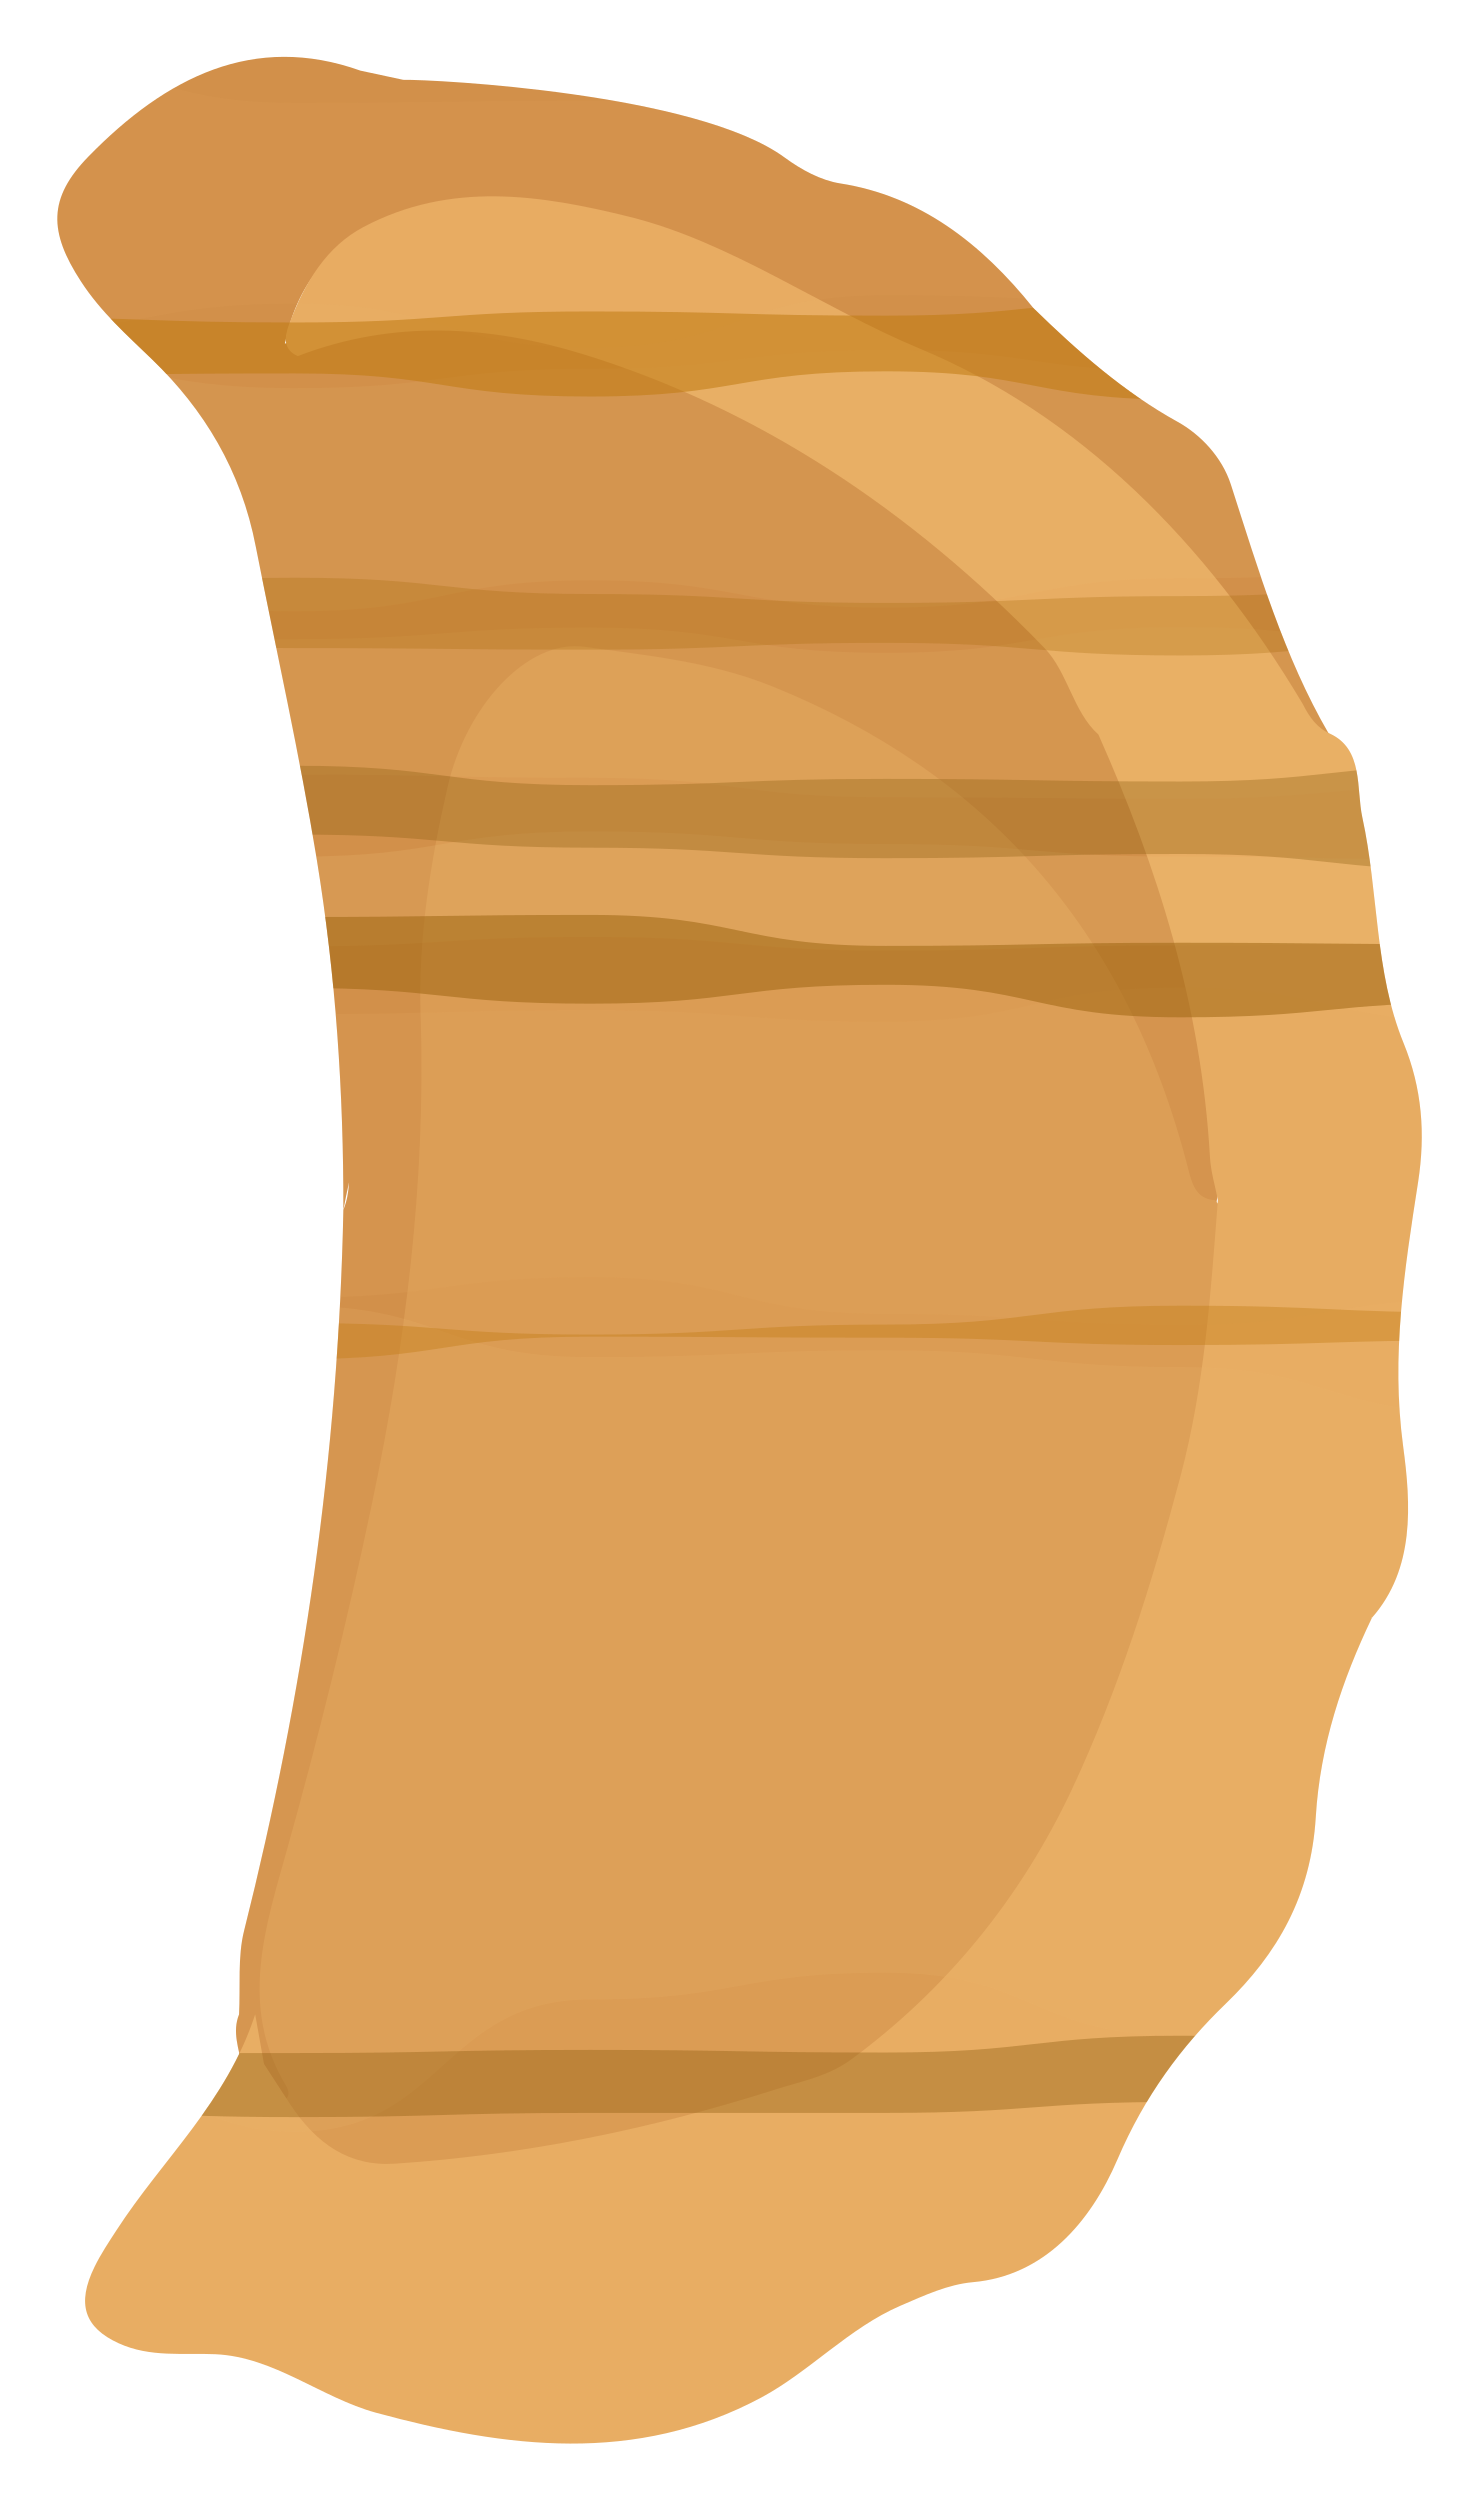
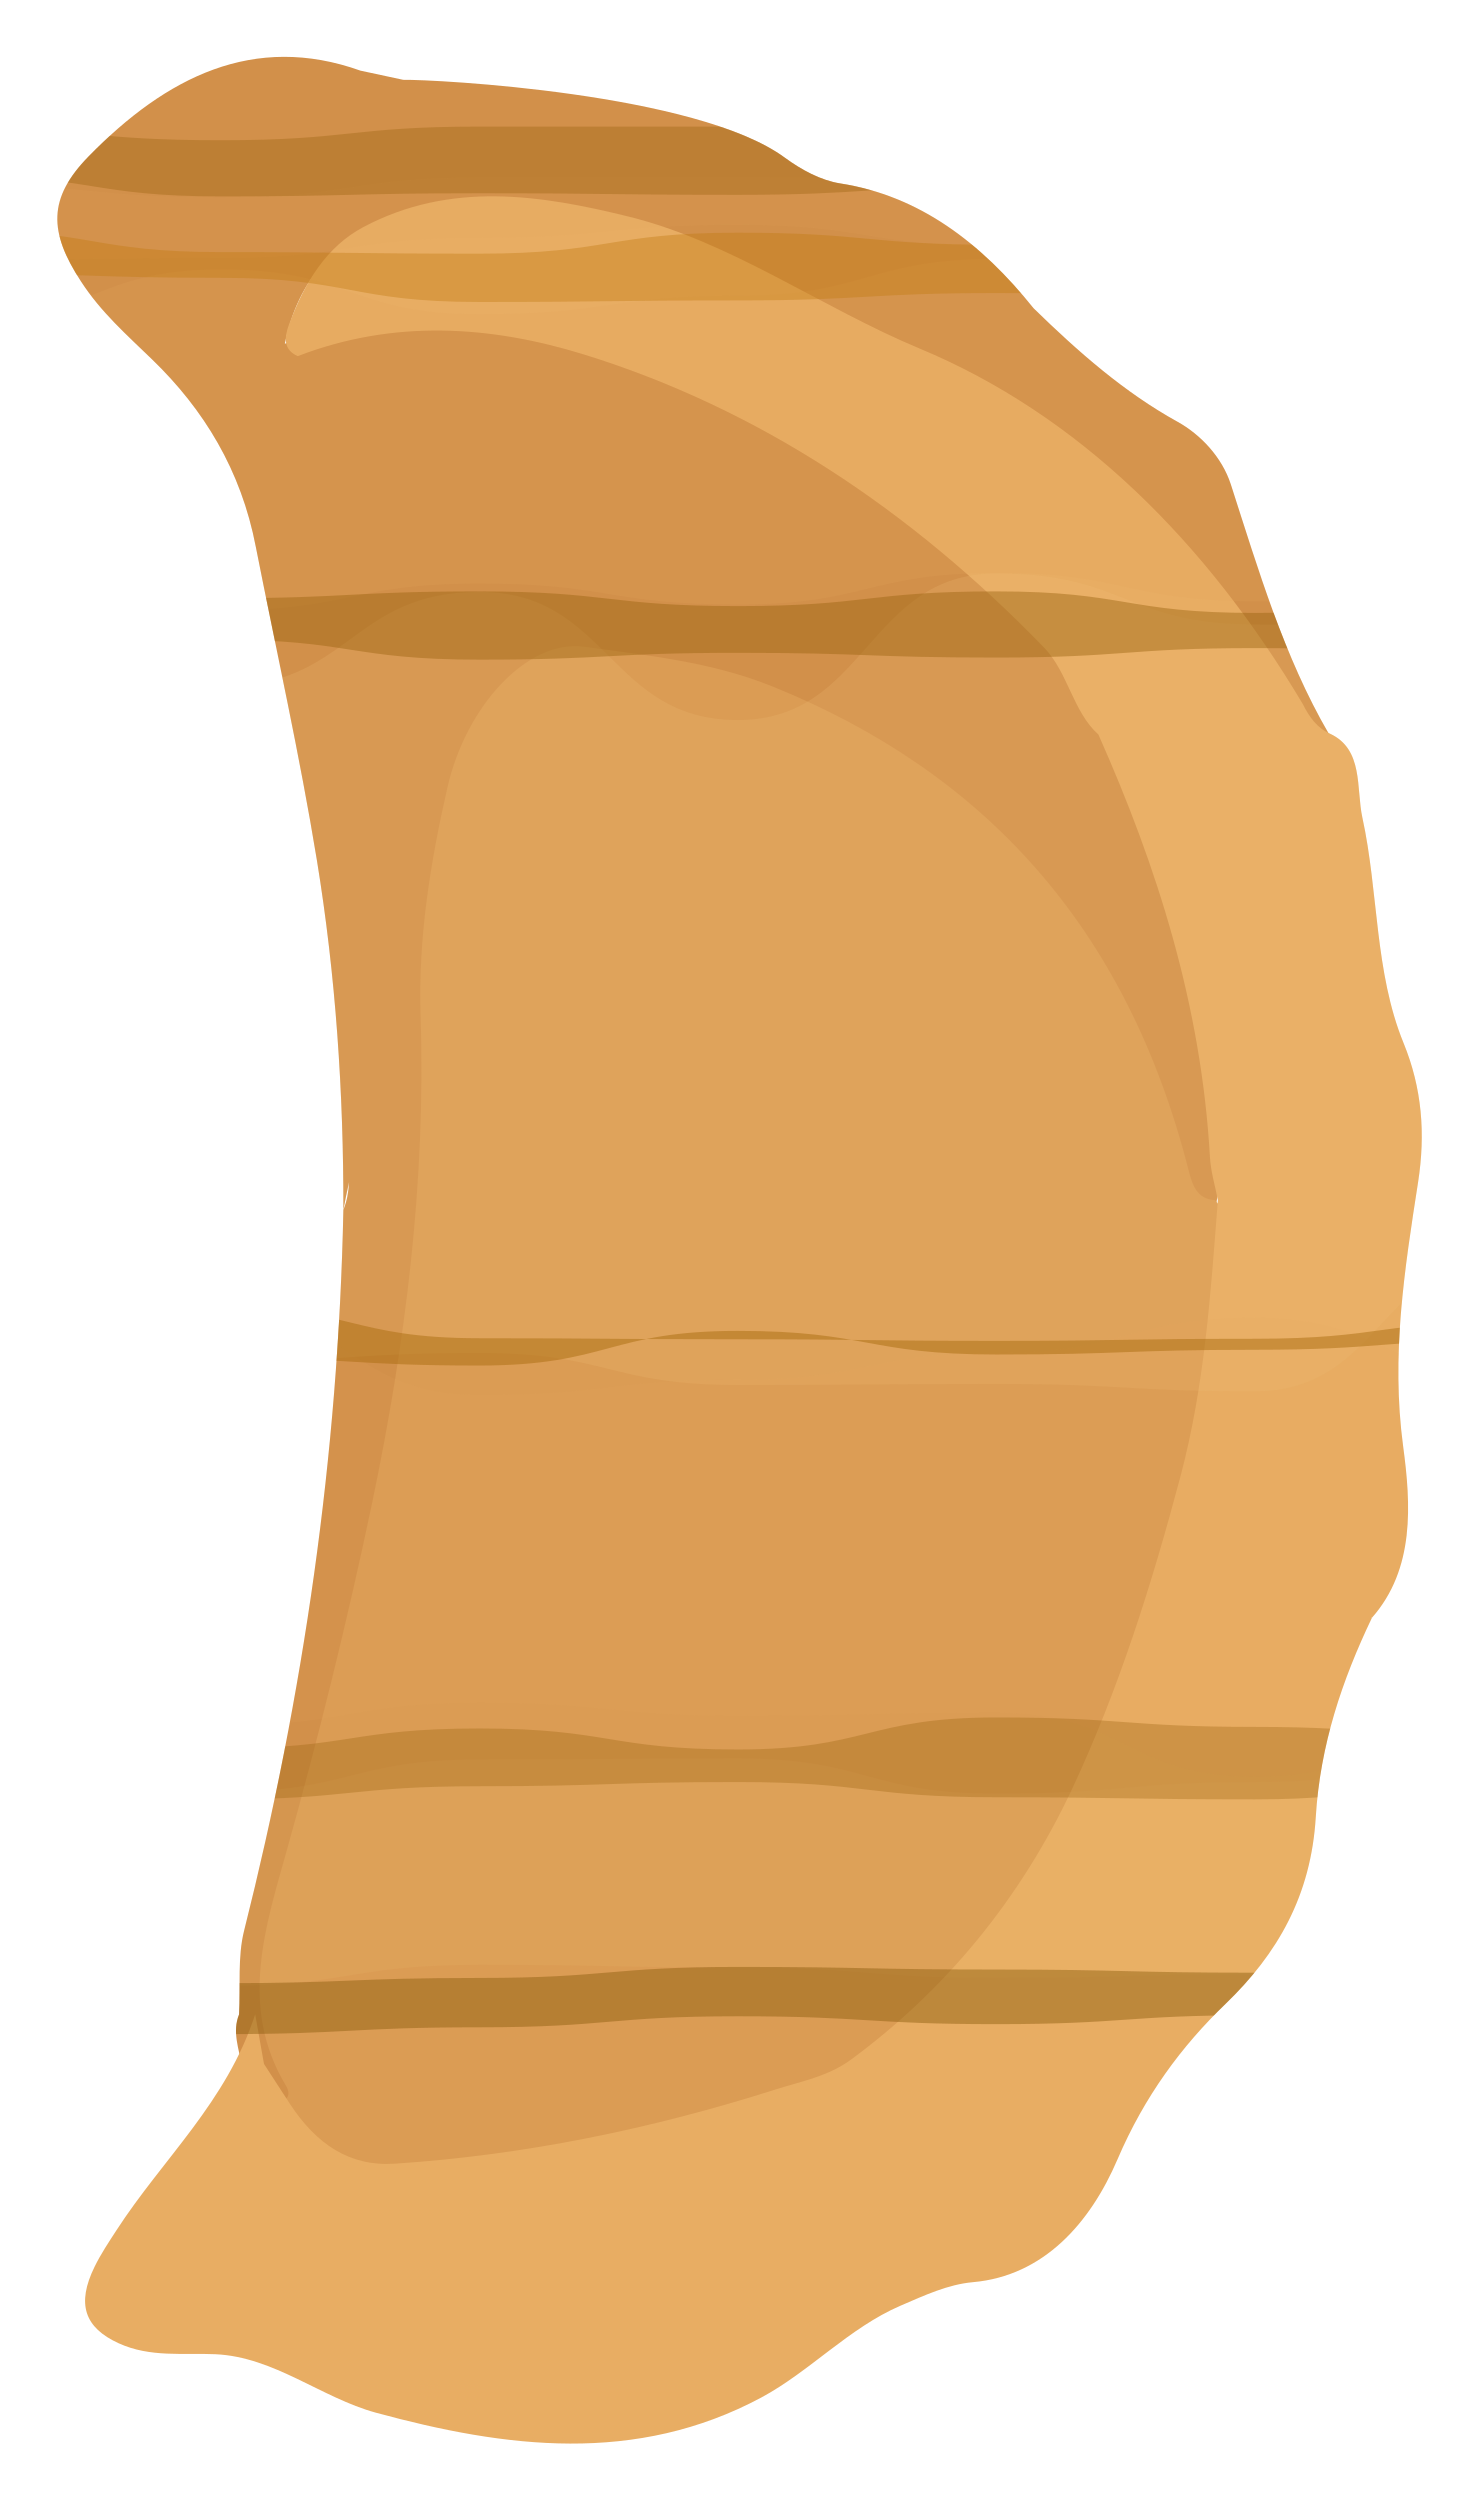
- <svg xmlns="http://www.w3.org/2000/svg" viewBox="0 0 28.1 47.6">
+ <svg xmlns="http://www.w3.org/2000/svg" viewBox="0 0 28.10 47.60">
  <defs>
    <clipPath id="vareniki1Shape">
      <path transform="matrix(1,0,0,-1,5.5508,39.4509)" d="M0 0C-.676 1.51-.222 2.982 .194 4.387 1.382 8.394 2.229 12.482 2.642 16.687 2.755 17.846 2.684 19.015 2.68 20.179 2.675 21.48 2.805 22.762 3.121 24.004 3.737 26.422 4.755 27.062 6.486 26.762 11.516 25.893 15.111 23.022 16.818 17.362 16.946 16.938 16.998 16.372 17.611 16.565 17.842 17.746 17.505 18.862 17.313 19.995 17.012 21.772 16.388 23.415 15.734 25.046 15.653 25.247 15.56 25.441 15.373 25.542 15.329 25.559 15.288 25.58 15.245 25.599 14.982 26.828 14.146 27.564 13.351 28.286 10.905 30.507 8.198 32.19 5.153 33.016 3.405 33.49 1.617 33.641-.128 32.905 .125 34.151 .856 34.951 2.026 35.23 3.735 35.638 5.446 35.504 7.037 34.778 8.711 34.013 10.38 33.228 12.048 32.446 14.916 31.102 17.23 28.849 19.039 25.939 19.232 25.697 19.373 25.347 19.749 25.481 18.898 26.945 18.411 28.593 17.884 30.228 17.714 30.752 17.303 31.18 16.87 31.42 15.854 31.981 14.977 32.753 14.128 33.582 13.125 34.832 11.955 35.724 10.445 35.959 10.08 36.016 9.707 36.218 9.391 36.45 7.717 37.682 2.727 37.94 2.127 37.931 1.856 37.989 1.584 38.048 1.312 38.106-.716 38.829-2.385 37.987-3.865 36.472-4.64 35.679-4.624 35.035-4.009 34.092-3.626 33.503-3.131 33.07-2.652 32.605-1.672 31.657-.961 30.502-.68 29.038-.288 27.05 .156 25.073 .483 23.071 .841 20.877 .992 18.65 .987 16.413 1.018 16.59 1.056 16.767 1.096 16.944 1.086 16.764 1.058 16.586 .987 16.413 .892 11.742 .226 7.176-.903 2.691-1.029 2.191-.971 1.63-.999 1.097-1.134 .761-1 .444-.947 .12-.79-.241-.634-.605-.245-.708 .182-.631 .128-.286 0 0" />
      <path transform="matrix(1,0,0,-1,23.135,22.8504)" d="M0 0C-.291 .015-.412 .204-.492 .52-1.681 5.243-4.444 8.164-8.415 9.775-9.594 10.253-10.805 10.369-12.007 10.535-13.099 10.686-14.262 9.399-14.613 7.868-14.939 6.443-15.175 4.997-15.127 3.509-15.023 .355-15.414-2.731-16.055-5.791-16.521-8.01-17.063-10.198-17.672-12.373-18.075-13.816-18.596-15.352-17.695-16.853-17.547-17.098-17.742-17.168-17.916-17.202-17.712-18.015-17.1-18.501-16.208-18.593-14.851-18.732-13.547-18.317-12.224-18.104-10.877-17.887-9.548-17.586-8.24-17.136-7.574-16.907-6.968-16.601-6.401-16.143-4.284-14.432-2.777-12.148-1.783-9.443-.798-6.762 .089-4.028 .192-1.062 .205-.688 .275-.304 0 0" />
      <path transform="matrix(1,0,0,-1,14.5015,45.6455)" d="M0 0C.913 .491 1.67 1.325 2.642 1.744 3.099 1.941 3.548 2.151 4.025 2.193 5.366 2.312 6.254 3.313 6.776 4.532 7.292 5.737 7.995 6.684 8.832 7.491 9.823 8.446 10.461 9.553 10.551 11.051 10.634 12.423 11.054 13.659 11.62 14.843 11.614 14.845 11.608 14.848 11.602 14.851 11.603 14.852 11.604 14.854 11.605 14.855L11.62 14.843C12.44 15.775 12.363 17.005 12.214 18.11 11.982 19.837 12.241 21.478 12.499 23.138 12.642 24.061 12.574 24.925 12.223 25.784 11.669 27.137 11.748 28.66 11.438 30.078 11.317 30.635 11.464 31.377 10.822 31.676 10.583 31.779 10.428 31.989 10.305 32.238 8.455 35.349 6.021 37.755 3.008 39.009 1.137 39.788-.577 41.038-2.526 41.52-4.209 41.936-5.924 42.202-7.583 41.322-8.281 40.952-8.698 40.273-8.995 39.478-9.091 39.221-9.111 38.988-8.832 38.865-7.013 39.566-5.173 39.453-3.368 38.892-.072 37.867 2.826 35.949 5.379 33.314 5.832 32.847 5.928 32.092 6.412 31.66 7.538 29.128 8.372 26.493 8.536 23.614 8.551 23.338 8.635 23.068 8.687 22.795 8.55 21.025 8.438 19.284 7.975 17.537 7.429 15.479 6.797 13.481 5.924 11.611 4.926 9.473 3.485 7.746 1.705 6.433 1.265 6.109 .759 6.019 .265 5.862-2.112 5.105-4.522 4.612-6.983 4.449-7.849 4.391-8.481 4.823-8.985 5.593-9.149 5.845-9.312 6.096-9.475 6.348-9.531 6.663-9.587 6.977-9.643 7.292-10.184 5.625-11.4 4.547-12.285 3.18-12.431 2.955-12.581 2.731-12.7 2.488-13.05 1.776-12.892 1.326-12.241 1.029-11.641 .755-11.011 .849-10.399 .821-9.281 .77-8.38-.01-7.345-.292-4.88-.963-2.396-1.287 0 0" />
    </clipPath>
  </defs>
  <g>
    <path transform="matrix(1,0,0,-1,5.5508,39.4509)" d="M0 0C-.676 1.51-.222 2.982 .194 4.387 1.382 8.394 2.229 12.482 2.642 16.687 2.755 17.846 2.684 19.015 2.68 20.179 2.675 21.48 2.805 22.762 3.121 24.004 3.737 26.422 4.755 27.062 6.486 26.762 11.516 25.893 15.111 23.022 16.818 17.362 16.946 16.938 16.998 16.372 17.611 16.565 17.842 17.746 17.505 18.862 17.313 19.995 17.012 21.772 16.388 23.415 15.734 25.046 15.653 25.247 15.56 25.441 15.373 25.542 15.329 25.559 15.288 25.58 15.245 25.599 14.982 26.828 14.146 27.564 13.351 28.286 10.905 30.507 8.198 32.19 5.153 33.016 3.405 33.49 1.617 33.641-.128 32.905 .125 34.151 .856 34.951 2.026 35.23 3.735 35.638 5.446 35.504 7.037 34.778 8.711 34.013 10.38 33.228 12.048 32.446 14.916 31.102 17.23 28.849 19.039 25.939 19.232 25.697 19.373 25.347 19.749 25.481 18.898 26.945 18.411 28.593 17.884 30.228 17.714 30.752 17.303 31.18 16.87 31.42 15.854 31.981 14.977 32.753 14.128 33.582 13.125 34.832 11.955 35.724 10.445 35.959 10.08 36.016 9.707 36.218 9.391 36.45 7.717 37.682 2.727 37.94 2.127 37.931 1.856 37.989 1.584 38.048 1.312 38.106-.716 38.829-2.385 37.987-3.865 36.472-4.64 35.679-4.624 35.035-4.009 34.092-3.626 33.503-3.131 33.07-2.652 32.605-1.672 31.657-.961 30.502-.68 29.038-.288 27.05 .156 25.073 .483 23.071 .841 20.877 .992 18.65 .987 16.413 1.018 16.59 1.056 16.767 1.096 16.944 1.086 16.764 1.058 16.586 .987 16.413 .892 11.742 .226 7.176-.903 2.691-1.029 2.191-.971 1.63-.999 1.097-1.134 .761-1 .444-.947 .12-.79-.241-.634-.605-.245-.708 .182-.631 .128-.286 0 0" fill="#d2904a" />
    <path transform="matrix(1,0,0,-1,23.135,22.8504)" d="M0 0C-.291 .015-.412 .204-.492 .52-1.681 5.243-4.444 8.164-8.415 9.775-9.594 10.253-10.805 10.369-12.007 10.535-13.099 10.686-14.262 9.399-14.613 7.868-14.939 6.443-15.175 4.997-15.127 3.509-15.023 .355-15.414-2.731-16.055-5.791-16.521-8.01-17.063-10.198-17.672-12.373-18.075-13.816-18.596-15.352-17.695-16.853-17.547-17.098-17.742-17.168-17.916-17.202-17.712-18.015-17.1-18.501-16.208-18.593-14.851-18.732-13.547-18.317-12.224-18.104-10.877-17.887-9.548-17.586-8.24-17.136-7.574-16.907-6.968-16.601-6.401-16.143-4.284-14.432-2.777-12.148-1.783-9.443-.798-6.762 .089-4.028 .192-1.062 .205-.688 .275-.304 0 0" fill="#db9c54" />
    <path transform="matrix(1,0,0,-1,14.5015,45.6455)" d="M0 0C.913 .491 1.67 1.325 2.642 1.744 3.099 1.941 3.548 2.151 4.025 2.193 5.366 2.312 6.254 3.313 6.776 4.532 7.292 5.737 7.995 6.684 8.832 7.491 9.823 8.446 10.461 9.553 10.551 11.051 10.634 12.423 11.054 13.659 11.62 14.843 11.614 14.845 11.608 14.848 11.602 14.851 11.603 14.852 11.604 14.854 11.605 14.855L11.62 14.843C12.44 15.775 12.363 17.005 12.214 18.11 11.982 19.837 12.241 21.478 12.499 23.138 12.642 24.061 12.574 24.925 12.223 25.784 11.669 27.137 11.748 28.66 11.438 30.078 11.317 30.635 11.464 31.377 10.822 31.676 10.583 31.779 10.428 31.989 10.305 32.238 8.455 35.349 6.021 37.755 3.008 39.009 1.137 39.788-.577 41.038-2.526 41.52-4.209 41.936-5.924 42.202-7.583 41.322-8.281 40.952-8.698 40.273-8.995 39.478-9.091 39.221-9.111 38.988-8.832 38.865-7.013 39.566-5.173 39.453-3.368 38.892-.072 37.867 2.826 35.949 5.379 33.314 5.832 32.847 5.928 32.092 6.412 31.66 7.538 29.128 8.372 26.493 8.536 23.614 8.551 23.338 8.635 23.068 8.687 22.795 8.55 21.025 8.438 19.284 7.975 17.537 7.429 15.479 6.797 13.481 5.924 11.611 4.926 9.473 3.485 7.746 1.705 6.433 1.265 6.109 .759 6.019 .265 5.862-2.112 5.105-4.522 4.612-6.983 4.449-7.849 4.391-8.481 4.823-8.985 5.593-9.149 5.845-9.312 6.096-9.475 6.348-9.531 6.663-9.587 6.977-9.643 7.292-10.184 5.625-11.4 4.547-12.285 3.18-12.431 2.955-12.581 2.731-12.7 2.488-13.05 1.776-12.892 1.326-12.241 1.029-11.641 .755-11.011 .849-10.399 .821-9.281 .77-8.38-.01-7.345-.292-4.88-.963-2.396-1.287 0 0" fill="#e8ad63" />
  </g>
  <g clip-path="url(#vareniki1Shape)">
-     <path d="M-5.62 1.53 C-2.81 1.53 -2.81 1.1 -0.0 1.1 C2.81 1.1 2.81 1.96 5.62 1.96 C8.43 1.96 8.43 1.92 11.24 1.92 C14.05 1.92 14.05 1.41 16.86 1.41 C19.67 1.41 19.67 1.63 22.48 1.63 C25.29 1.63 25.29 1.12 28.1 1.12 C30.91 1.12 30.91 1.13 33.72 1.13 L33.72 6.4 C30.91 6.4 30.91 5.64 28.1 5.64 C25.29 5.64 25.29 5.76 22.48 5.76 C19.67 5.76 19.67 5.62 16.86 5.62 C14.05 5.62 14.05 6.62 11.24 6.62 C8.43 6.62 8.43 5.78 5.62 5.78 C2.81 5.78 2.81 6.31 -0.0 6.31 C-2.81 6.31 -2.81 5.86 -5.62 5.86 Z" fill="#E3A55C" opacity="0.12" />
-     <path d="M-5.62 7.39 C-2.81 7.39 -2.81 6.84 -0.0 6.84 C2.81 6.84 2.81 7.39 5.62 7.39 C8.43 7.39 8.43 7.02 11.24 7.02 C14.05 7.02 14.05 6.66 16.86 6.66 C19.67 6.66 19.67 7.07 22.48 7.07 C25.29 7.07 25.29 6.81 28.1 6.81 C30.91 6.81 30.91 7.25 33.72 7.25 L33.72 11.53 C30.91 11.53 30.91 10.86 28.1 10.86 C25.29 10.86 25.29 11.01 22.48 11.01 C19.67 11.01 19.67 11.57 16.86 11.57 C14.05 11.57 14.05 11.05 11.24 11.05 C8.43 11.05 8.43 11.64 5.62 11.64 C2.81 11.64 2.81 11.11 -0.0 11.11 C-2.81 11.11 -2.81 11.41 -5.62 11.41 Z" fill="#EFC078" opacity="0.1" />
-     <path d="M-5.62 12.26 C-2.81 12.26 -2.81 12.31 -0.0 12.31 C2.81 12.31 2.81 12.17 5.62 12.17 C8.43 12.17 8.43 11.95 11.24 11.95 C14.05 11.95 14.05 12.43 16.86 12.43 C19.67 12.43 19.67 11.94 22.48 11.94 C25.29 11.94 25.29 12.33 28.1 12.33 C30.91 12.33 30.91 12.04 33.72 12.04 L33.72 15.16 C30.91 15.16 30.91 14.96 28.1 14.96 C25.29 14.96 25.29 15.21 22.48 15.21 C19.67 15.21 19.67 15.18 16.86 15.18 C14.05 15.18 14.05 14.81 11.24 14.81 C8.43 14.81 8.43 14.75 5.62 14.75 C2.81 14.75 2.81 14.83 -0.0 14.83 C-2.81 14.83 -2.81 14.73 -5.62 14.73 Z" fill="#EFC078" opacity="0.12" />
-     <path d="M-5.62 16.29 C-2.81 16.29 -2.81 16.06 -0.0 16.06 C2.81 16.06 2.81 16.31 5.62 16.31 C8.43 16.31 8.43 15.83 11.24 15.83 C14.05 15.83 14.05 16.07 16.86 16.07 C19.67 16.07 19.67 16.31 22.48 16.31 C25.29 16.31 25.29 16.37 28.1 16.37 C30.91 16.37 30.91 15.75 33.72 15.75 L33.72 17.95 C30.91 17.95 30.91 17.96 28.1 17.96 C25.29 17.96 25.29 18.0 22.48 18.0 C19.67 18.0 19.67 18.1 16.86 18.1 C14.05 18.1 14.05 17.84 11.24 17.84 C8.43 17.84 8.43 18.02 5.62 18.02 C2.81 18.02 2.81 17.9 -0.0 17.9 C-2.81 17.9 -2.81 17.93 -5.62 17.93 Z" fill="#EFC078" opacity="0.18" />
-     <path d="M-5.62 18.36 C-2.81 18.36 -2.81 18.41 -0.0 18.41 C2.81 18.41 2.81 19.31 5.62 19.31 C8.43 19.31 8.43 19.23 11.24 19.23 C14.05 19.23 14.05 19.45 16.86 19.45 C19.67 19.45 19.67 18.8 22.48 18.8 C25.29 18.8 25.29 19.45 28.1 19.45 C30.91 19.45 30.91 18.35 33.72 18.35 L33.72 24.3 C30.91 24.3 30.91 24.73 28.1 24.73 C25.29 24.73 25.29 25.23 22.48 25.23 C19.67 25.23 19.67 25.02 16.86 25.02 C14.05 25.02 14.05 24.32 11.24 24.32 C8.43 24.32 8.43 24.71 5.62 24.71 C2.81 24.71 2.81 25.51 -0.0 25.51 C-2.81 25.51 -2.81 25.62 -5.62 25.62 Z" fill="#E3A55C" opacity="0.17" />
-     <path d="M-5.62 25.41 C-2.81 25.41 -2.81 25.26 -0.0 25.26 C2.81 25.26 2.81 24.86 5.62 24.86 C8.43 24.86 8.43 25.84 11.24 25.84 C14.05 25.84 14.05 25.71 16.86 25.71 C19.67 25.71 19.67 26.03 22.48 26.03 C25.29 26.03 25.29 26.9 28.1 26.9 C30.91 26.9 30.91 27.4 33.72 27.4 L33.72 39.58 C30.91 39.58 30.91 39.44 28.1 39.44 C25.29 39.44 25.29 38.76 22.48 38.76 C19.67 38.76 19.67 37.56 16.86 37.56 C14.05 37.56 14.05 38.07 11.24 38.07 C8.43 38.07 8.43 40.59 5.62 40.59 C2.81 40.59 2.81 38.4 -0.0 38.4 C-2.81 38.4 -2.81 38.28 -5.62 38.28 Z" fill="#EBB46B" opacity="0.18" />
-     <path d="M-5.62 0.41 C-2.81 0.41 -2.81 0.69 -0.0 0.69 C2.81 0.69 2.81 0.61 5.62 0.61 C8.43 0.61 8.43 0.6 11.24 0.6 C14.05 0.6 14.05 0.46 16.86 0.46 C19.67 0.46 19.67 0.88 22.48 0.88 C25.29 0.88 25.29 0.43 28.1 0.43 C30.91 0.43 30.91 0.7 33.72 0.7 L33.72 1.2 C30.91 1.2 30.91 1.05 28.1 1.05 C25.29 1.05 25.29 1.07 22.48 1.07 C19.67 1.07 19.67 1.01 16.86 1.01 C14.05 1.01 14.05 1.12 11.24 1.12 C8.43 1.12 8.43 1.0 5.62 1.0 C2.81 1.0 2.81 1.24 -0.0 1.24 C-2.81 1.24 -2.81 1.59 -5.62 1.59 Z" fill="#B5760F" opacity="0.29" />
-     <path d="M-5.62 5.71 C-2.81 5.71 -2.81 6.04 -0.0 6.04 C2.81 6.04 2.81 6.14 5.62 6.14 C8.43 6.14 8.43 5.93 11.24 5.93 C14.05 5.93 14.05 6.01 16.86 6.01 C19.67 6.01 19.67 5.71 22.48 5.71 C25.29 5.71 25.29 5.89 28.1 5.89 C30.91 5.89 30.91 5.96 33.72 5.96 L33.72 7.1 C30.91 7.1 30.91 7.45 28.1 7.45 C25.29 7.45 25.29 7.61 22.48 7.61 C19.67 7.61 19.67 7.07 16.86 7.07 C14.05 7.07 14.05 7.55 11.24 7.55 C8.43 7.55 8.43 7.11 5.62 7.11 C2.81 7.11 2.81 7.14 -0.0 7.14 C-2.81 7.14 -2.81 7.14 -5.62 7.14 Z" fill="#C07A10" opacity="0.55" />
-     <path d="M-5.62 11.12 C-2.81 11.12 -2.81 11.28 -0.0 11.28 C2.81 11.28 2.81 11.0 5.62 11.0 C8.43 11.0 8.43 11.31 11.24 11.31 C14.05 11.31 14.05 11.48 16.86 11.48 C19.67 11.48 19.67 11.35 22.48 11.35 C25.29 11.35 25.29 11.14 28.1 11.14 C30.91 11.14 30.91 11.5 33.72 11.5 L33.72 12.58 C30.91 12.58 30.91 12.15 28.1 12.15 C25.29 12.15 25.29 12.48 22.48 12.48 C19.67 12.48 19.67 12.24 16.86 12.24 C14.05 12.24 14.05 12.37 11.24 12.37 C8.43 12.37 8.43 12.34 5.62 12.34 C2.81 12.34 2.81 12.09 -0.0 12.09 C-2.81 12.09 -2.81 12.7 -5.62 12.7 Z" fill="#A86A0C" opacity="0.29" />
-     <path d="M-5.62 14.94 C-2.81 14.94 -2.81 14.6 -0.0 14.6 C2.81 14.6 2.81 14.58 5.62 14.58 C8.43 14.58 8.43 14.95 11.24 14.95 C14.05 14.95 14.05 14.83 16.86 14.83 C19.67 14.83 19.67 14.88 22.48 14.88 C25.29 14.88 25.29 14.57 28.1 14.57 C30.91 14.57 30.91 14.85 33.72 14.85 L33.72 16.4 C30.91 16.4 30.91 16.57 28.1 16.57 C25.29 16.57 25.29 16.26 22.48 16.26 C19.67 16.26 19.67 16.34 16.86 16.34 C14.05 16.34 14.05 16.14 11.24 16.14 C8.43 16.14 8.43 15.89 5.62 15.89 C2.81 15.89 2.81 15.96 -0.0 15.96 C-2.81 15.96 -2.81 16.57 -5.62 16.57 Z" fill="#8a5a0c" opacity="0.33" />
-     <path d="M-5.62 17.87 C-2.81 17.87 -2.81 17.84 -0.0 17.84 C2.81 17.84 2.81 17.46 5.62 17.46 C8.43 17.46 8.43 17.42 11.24 17.42 C14.05 17.42 14.05 18.01 16.86 18.01 C19.67 18.01 19.67 17.95 22.48 17.95 C25.29 17.95 25.29 17.98 28.1 17.98 C30.91 17.98 30.91 17.88 33.72 17.88 L33.72 18.83 C30.91 18.83 30.91 19.09 28.1 19.09 C25.29 19.09 25.29 19.37 22.48 19.37 C19.67 19.37 19.67 18.75 16.86 18.75 C14.05 18.75 14.05 19.11 11.24 19.11 C8.43 19.11 8.43 18.81 5.62 18.81 C2.81 18.81 2.81 19.35 -0.0 19.35 C-2.81 19.35 -2.81 19.22 -5.62 19.22 Z" fill="#9c6410" opacity="0.53" />
-     <path d="M-5.62 25.49 C-2.81 25.49 -2.81 25.11 -0.0 25.11 C2.81 25.11 2.81 25.19 5.62 25.19 C8.43 25.19 8.43 25.41 11.24 25.41 C14.05 25.41 14.05 25.22 16.86 25.22 C19.67 25.22 19.67 24.86 22.48 24.86 C25.29 24.86 25.29 24.99 28.1 24.99 C30.91 24.99 30.91 25.32 33.72 25.32 L33.72 25.98 C30.91 25.98 30.91 25.52 28.1 25.52 C25.29 25.52 25.29 25.61 22.48 25.61 C19.67 25.61 19.67 25.47 16.86 25.47 C14.05 25.47 14.05 25.45 11.24 25.45 C8.43 25.45 8.43 25.88 5.62 25.88 C2.81 25.88 2.81 25.49 -0.0 25.49 C-2.81 25.49 -2.81 25.89 -5.62 25.89 Z" fill="#C07A10" opacity="0.38" />
-     <path d="M-5.62 39.2 C-2.81 39.2 -2.81 39.09 -0.0 39.09 C2.81 39.09 2.81 39.09 5.62 39.09 C8.43 39.09 8.43 39.03 11.24 39.03 C14.05 39.03 14.05 39.08 16.86 39.08 C19.67 39.08 19.67 38.76 22.48 38.76 C25.29 38.76 25.29 38.86 28.1 38.86 C30.91 38.86 30.91 38.76 33.72 38.76 L33.72 39.91 C30.91 39.91 30.91 40.08 28.1 40.08 C25.29 40.08 25.29 40.02 22.48 40.02 C19.67 40.02 19.67 40.23 16.86 40.23 C14.05 40.23 14.05 40.23 11.24 40.23 C8.43 40.23 8.43 40.31 5.62 40.31 C2.81 40.31 2.81 40.17 -0.0 40.17 C-2.81 40.17 -2.81 40.06 -5.62 40.06 Z" fill="#8a5a0c" opacity="0.37" />
+     <path d="M-5.62 3.17 C-3.16 3.17 -3.16 3.52 -0.7 3.52 C1.75 3.52 1.75 3.76 4.21 3.76 C6.67 3.76 6.67 3.38 9.13 3.38 C11.59 3.38 11.59 3.38 14.05 3.38 C16.51 3.38 16.51 3.41 18.97 3.41 C21.43 3.41 21.43 3.61 23.89 3.61 C26.34 3.61 26.34 3.74 28.8 3.74 C31.26 3.74 31.26 3.38 33.72 3.38 L33.72 4.44 C31.26 4.44 31.26 4.53 28.8 4.53 C26.34 4.53 26.34 4.72 23.89 4.72 C21.43 4.72 21.43 4.68 18.97 4.68 C16.51 4.68 16.51 4.28 14.05 4.28 C11.59 4.28 11.59 4.53 9.13 4.53 C6.67 4.53 6.67 4.91 4.21 4.91 C1.75 4.91 1.75 4.95 -0.7 4.95 C-3.16 4.95 -3.16 4.72 -5.62 4.72 Z" fill="#E3A55C" opacity="0.13" />
+     <path d="M-5.62 4.85 C-3.16 4.85 -3.16 6.11 -0.7 6.11 C1.75 6.11 1.75 5.13 4.21 5.13 C6.67 5.13 6.67 5.98 9.13 5.98 C11.59 5.98 11.59 5.63 14.05 5.63 C16.51 5.63 16.51 4.93 18.97 4.93 C21.43 4.93 21.43 5.88 23.89 5.88 C26.34 5.88 26.34 5.36 28.8 5.36 C31.26 5.36 31.26 4.98 33.72 4.98 L33.72 11.55 C31.26 11.55 31.26 11.44 28.8 11.44 C26.34 11.44 26.34 11.45 23.89 11.45 C21.43 11.45 21.43 10.91 18.97 10.91 C16.51 10.91 16.51 11.51 14.05 11.51 C11.59 11.51 11.59 11.11 9.13 11.11 C6.67 11.11 6.67 11.62 4.21 11.62 C1.75 11.62 1.75 10.86 -0.7 10.86 C-3.16 10.86 -3.16 11.13 -5.62 11.13 Z" fill="#E3A55C" opacity="0.19" />
+     <path d="M-5.62 13.7 C-3.16 13.7 -3.16 13.05 -0.7 13.05 C1.75 13.05 1.75 13.07 4.21 13.07 C6.67 13.07 6.67 11.27 9.13 11.27 C11.59 11.27 11.59 13.71 14.05 13.71 C16.51 13.71 16.51 10.92 18.97 10.92 C21.43 10.92 21.43 11.89 23.89 11.89 C26.34 11.89 26.34 11.98 28.8 11.98 C31.26 11.98 31.26 12.32 33.72 12.32 L33.72 25.87 C31.26 25.87 31.26 23.84 28.8 23.84 C26.34 23.84 26.34 26.49 23.89 26.49 C21.43 26.49 21.43 26.35 18.97 26.35 C16.51 26.35 16.51 26.37 14.05 26.37 C11.59 26.37 11.59 25.76 9.13 25.76 C6.67 25.76 6.67 25.92 4.21 25.92 C1.75 25.92 1.75 25.13 -0.7 25.13 C-3.16 25.13 -3.16 26.45 -5.62 26.45 Z" fill="#EFC078" opacity="0.2" />
+     <path d="M-5.62 25.37 C-3.16 25.37 -3.16 26.47 -0.7 26.47 C1.75 26.47 1.75 24.99 4.21 24.99 C6.67 24.99 6.67 26.56 9.13 26.56 C11.59 26.56 11.59 26.27 14.05 26.27 C16.51 26.27 16.51 25.76 18.97 25.76 C21.43 25.76 21.43 25.09 23.89 25.09 C26.34 25.09 26.34 26.19 28.8 26.19 C31.26 26.19 31.26 25.14 33.72 25.14 L33.72 33.37 C31.26 33.37 31.26 32.77 28.8 32.77 C26.34 32.77 26.34 33.83 23.89 33.83 C21.43 33.83 21.43 32.61 18.97 32.61 C16.51 32.61 16.51 32.67 14.05 32.67 C11.59 32.67 11.59 32.42 9.13 32.42 C6.67 32.42 6.67 32.85 4.21 32.85 C1.75 32.85 1.75 33.31 -0.7 33.31 C-3.16 33.31 -3.16 32.72 -5.62 32.72 Z" fill="#E3A55C" opacity="0.11" />
+     <path d="M-5.62 34.12 C-3.16 34.12 -3.16 33.98 -0.7 33.98 C1.75 33.98 1.75 34.12 4.21 34.12 C6.67 34.12 6.67 33.5 9.13 33.5 C11.59 33.5 11.59 33.48 14.05 33.48 C16.51 33.48 16.51 34.15 18.97 34.15 C21.43 34.15 21.43 33.93 23.89 33.93 C26.34 33.93 26.34 33.48 28.8 33.48 C31.26 33.48 31.26 34.07 33.72 34.07 L33.72 37.2 C31.26 37.2 31.26 37.24 28.8 37.24 C26.34 37.24 26.34 37.59 23.89 37.59 C21.43 37.59 21.43 37.66 18.97 37.66 C16.51 37.66 16.51 37.46 14.05 37.46 C11.59 37.46 11.59 37.41 9.13 37.41 C6.67 37.41 6.67 37.81 4.21 37.81 C1.75 37.81 1.75 37.6 -0.7 37.6 C-3.16 37.6 -3.16 37.72 -5.62 37.72 Z" fill="#EFC078" opacity="0.12" />
+     <path d="M-5.62 2.73 C-3.16 2.73 -3.16 2.45 -0.7 2.45 C1.75 2.45 1.75 2.67 4.21 2.67 C6.67 2.67 6.67 2.41 9.13 2.41 C11.59 2.41 11.59 2.41 14.05 2.41 C16.51 2.41 16.51 2.62 18.97 2.62 C21.43 2.62 21.43 2.38 23.89 2.38 C26.34 2.38 26.34 2.89 28.8 2.89 C31.26 2.89 31.26 2.45 33.72 2.45 L33.72 3.26 C31.26 3.26 31.26 3.25 28.8 3.25 C26.34 3.25 26.34 3.78 23.89 3.78 C21.43 3.78 21.43 3.55 18.97 3.55 C16.51 3.55 16.51 3.71 14.05 3.71 C11.59 3.71 11.59 3.68 9.13 3.68 C6.67 3.68 6.67 3.74 4.21 3.74 C1.75 3.74 1.75 3.35 -0.7 3.35 C-3.16 3.35 -3.16 3.31 -5.62 3.31 Z" fill="#9c6410" opacity="0.38" />
+     <path d="M-5.62 4.85 C-3.16 4.85 -3.16 4.38 -0.7 4.38 C1.75 4.38 1.75 4.8 4.21 4.8 C6.67 4.8 6.67 4.83 9.13 4.83 C11.59 4.83 11.59 4.43 14.05 4.43 C16.51 4.43 16.51 4.66 18.97 4.66 C21.43 4.66 21.43 4.32 23.89 4.32 C26.34 4.32 26.34 4.57 28.8 4.57 C31.26 4.57 31.26 4.74 33.72 4.74 L33.72 5.12 C31.26 5.12 31.26 5.35 28.8 5.35 C26.34 5.35 26.34 5.75 23.89 5.75 C21.43 5.75 21.43 5.58 18.97 5.58 C16.51 5.58 16.51 5.72 14.05 5.72 C11.59 5.72 11.59 5.75 9.13 5.75 C6.67 5.75 6.67 5.29 4.21 5.29 C1.75 5.29 1.75 5.21 -0.7 5.21 C-3.16 5.21 -3.16 5.5 -5.62 5.5 Z" fill="#C07A10" opacity="0.39" />
+     <path d="M-5.62 11.27 C-3.16 11.27 -3.16 11.22 -0.7 11.22 C1.75 11.22 1.75 11.39 4.21 11.39 C6.67 11.39 6.67 11.26 9.13 11.26 C11.59 11.26 11.59 11.54 14.05 11.54 C16.51 11.54 16.51 11.26 18.97 11.26 C21.43 11.26 21.43 11.67 23.89 11.67 C26.34 11.67 26.34 11.29 28.8 11.29 C31.26 11.29 31.26 11.19 33.72 11.19 L33.72 12.78 C31.26 12.78 31.26 12.5 28.8 12.5 C26.34 12.5 26.34 12.34 23.89 12.34 C21.43 12.34 21.43 12.52 18.97 12.52 C16.51 12.52 16.51 12.43 14.05 12.43 C11.59 12.43 11.59 12.56 9.13 12.56 C6.67 12.56 6.67 12.18 4.21 12.18 C1.75 12.18 1.75 12.8 -0.7 12.8 C-3.16 12.8 -3.16 12.2 -5.62 12.2 Z" fill="#9c6410" opacity="0.45" />
+     <path d="M-5.62 24.87 C-3.16 24.87 -3.16 24.87 -0.7 24.87 C1.75 24.87 1.75 24.88 4.21 24.88 C6.67 24.88 6.67 25.48 9.13 25.48 C11.59 25.48 11.59 25.5 14.05 25.5 C16.51 25.5 16.51 25.53 18.97 25.53 C21.43 25.53 21.43 25.49 23.89 25.49 C26.34 25.49 26.34 25.15 28.8 25.15 C31.26 25.15 31.26 24.87 33.72 24.87 L33.72 25.5 C31.26 25.5 31.26 25.51 28.8 25.51 C26.34 25.51 26.34 25.7 23.89 25.7 C21.43 25.7 21.43 25.79 18.97 25.79 C16.51 25.79 16.51 25.34 14.05 25.34 C11.59 25.34 11.59 26.0 9.13 26.0 C6.67 26.0 6.67 25.85 4.21 25.85 C1.75 25.85 1.75 25.44 -0.7 25.44 C-3.16 25.44 -3.16 25.38 -5.62 25.38 Z" fill="#A86A0C" opacity="0.48" />
+     <path d="M-5.62 32.63 C-3.16 32.63 -3.16 33.12 -0.7 33.12 C1.75 33.12 1.75 33.29 4.21 33.29 C6.67 33.29 6.67 32.91 9.13 32.91 C11.59 32.91 11.59 33.31 14.05 33.31 C16.51 33.31 16.51 32.7 18.97 32.7 C21.43 32.7 21.43 32.88 23.89 32.88 C26.34 32.88 26.34 33.1 28.8 33.1 C31.26 33.1 31.26 33.21 33.72 33.21 L33.72 34.06 C31.26 34.06 31.26 33.88 28.8 33.88 C26.34 33.88 26.34 34.26 23.89 34.26 C21.43 34.26 21.43 34.22 18.97 34.22 C16.51 34.22 16.51 33.93 14.05 33.93 C11.59 33.93 11.59 34.01 9.13 34.01 C6.67 34.01 6.67 34.26 4.21 34.26 C1.75 34.26 1.75 33.59 -0.7 33.59 C-3.16 33.59 -3.16 34.16 -5.62 34.16 Z" fill="#9c6410" opacity="0.34" />
+     <path d="M-5.62 37.62 C-3.16 37.62 -3.16 37.62 -0.7 37.62 C1.75 37.62 1.75 37.76 4.21 37.76 C6.67 37.76 6.67 37.66 9.13 37.66 C11.59 37.66 11.59 37.45 14.05 37.45 C16.51 37.45 16.51 37.5 18.97 37.5 C21.43 37.5 21.43 37.56 23.89 37.56 C26.34 37.56 26.34 37.73 28.8 37.73 C31.26 37.73 31.26 37.58 33.72 37.58 L33.72 38.45 C31.26 38.45 31.26 38.79 28.8 38.79 C26.34 38.79 26.34 38.37 23.89 38.37 C21.43 38.37 21.43 38.54 18.97 38.54 C16.51 38.54 16.51 38.39 14.05 38.39 C11.59 38.39 11.59 38.6 9.13 38.6 C6.67 38.6 6.67 38.73 4.21 38.73 C1.75 38.73 1.75 38.26 -0.7 38.26 C-3.16 38.26 -3.16 38.28 -5.62 38.28 Z" fill="#8a5a0c" opacity="0.45" />
  </g>
</svg>
